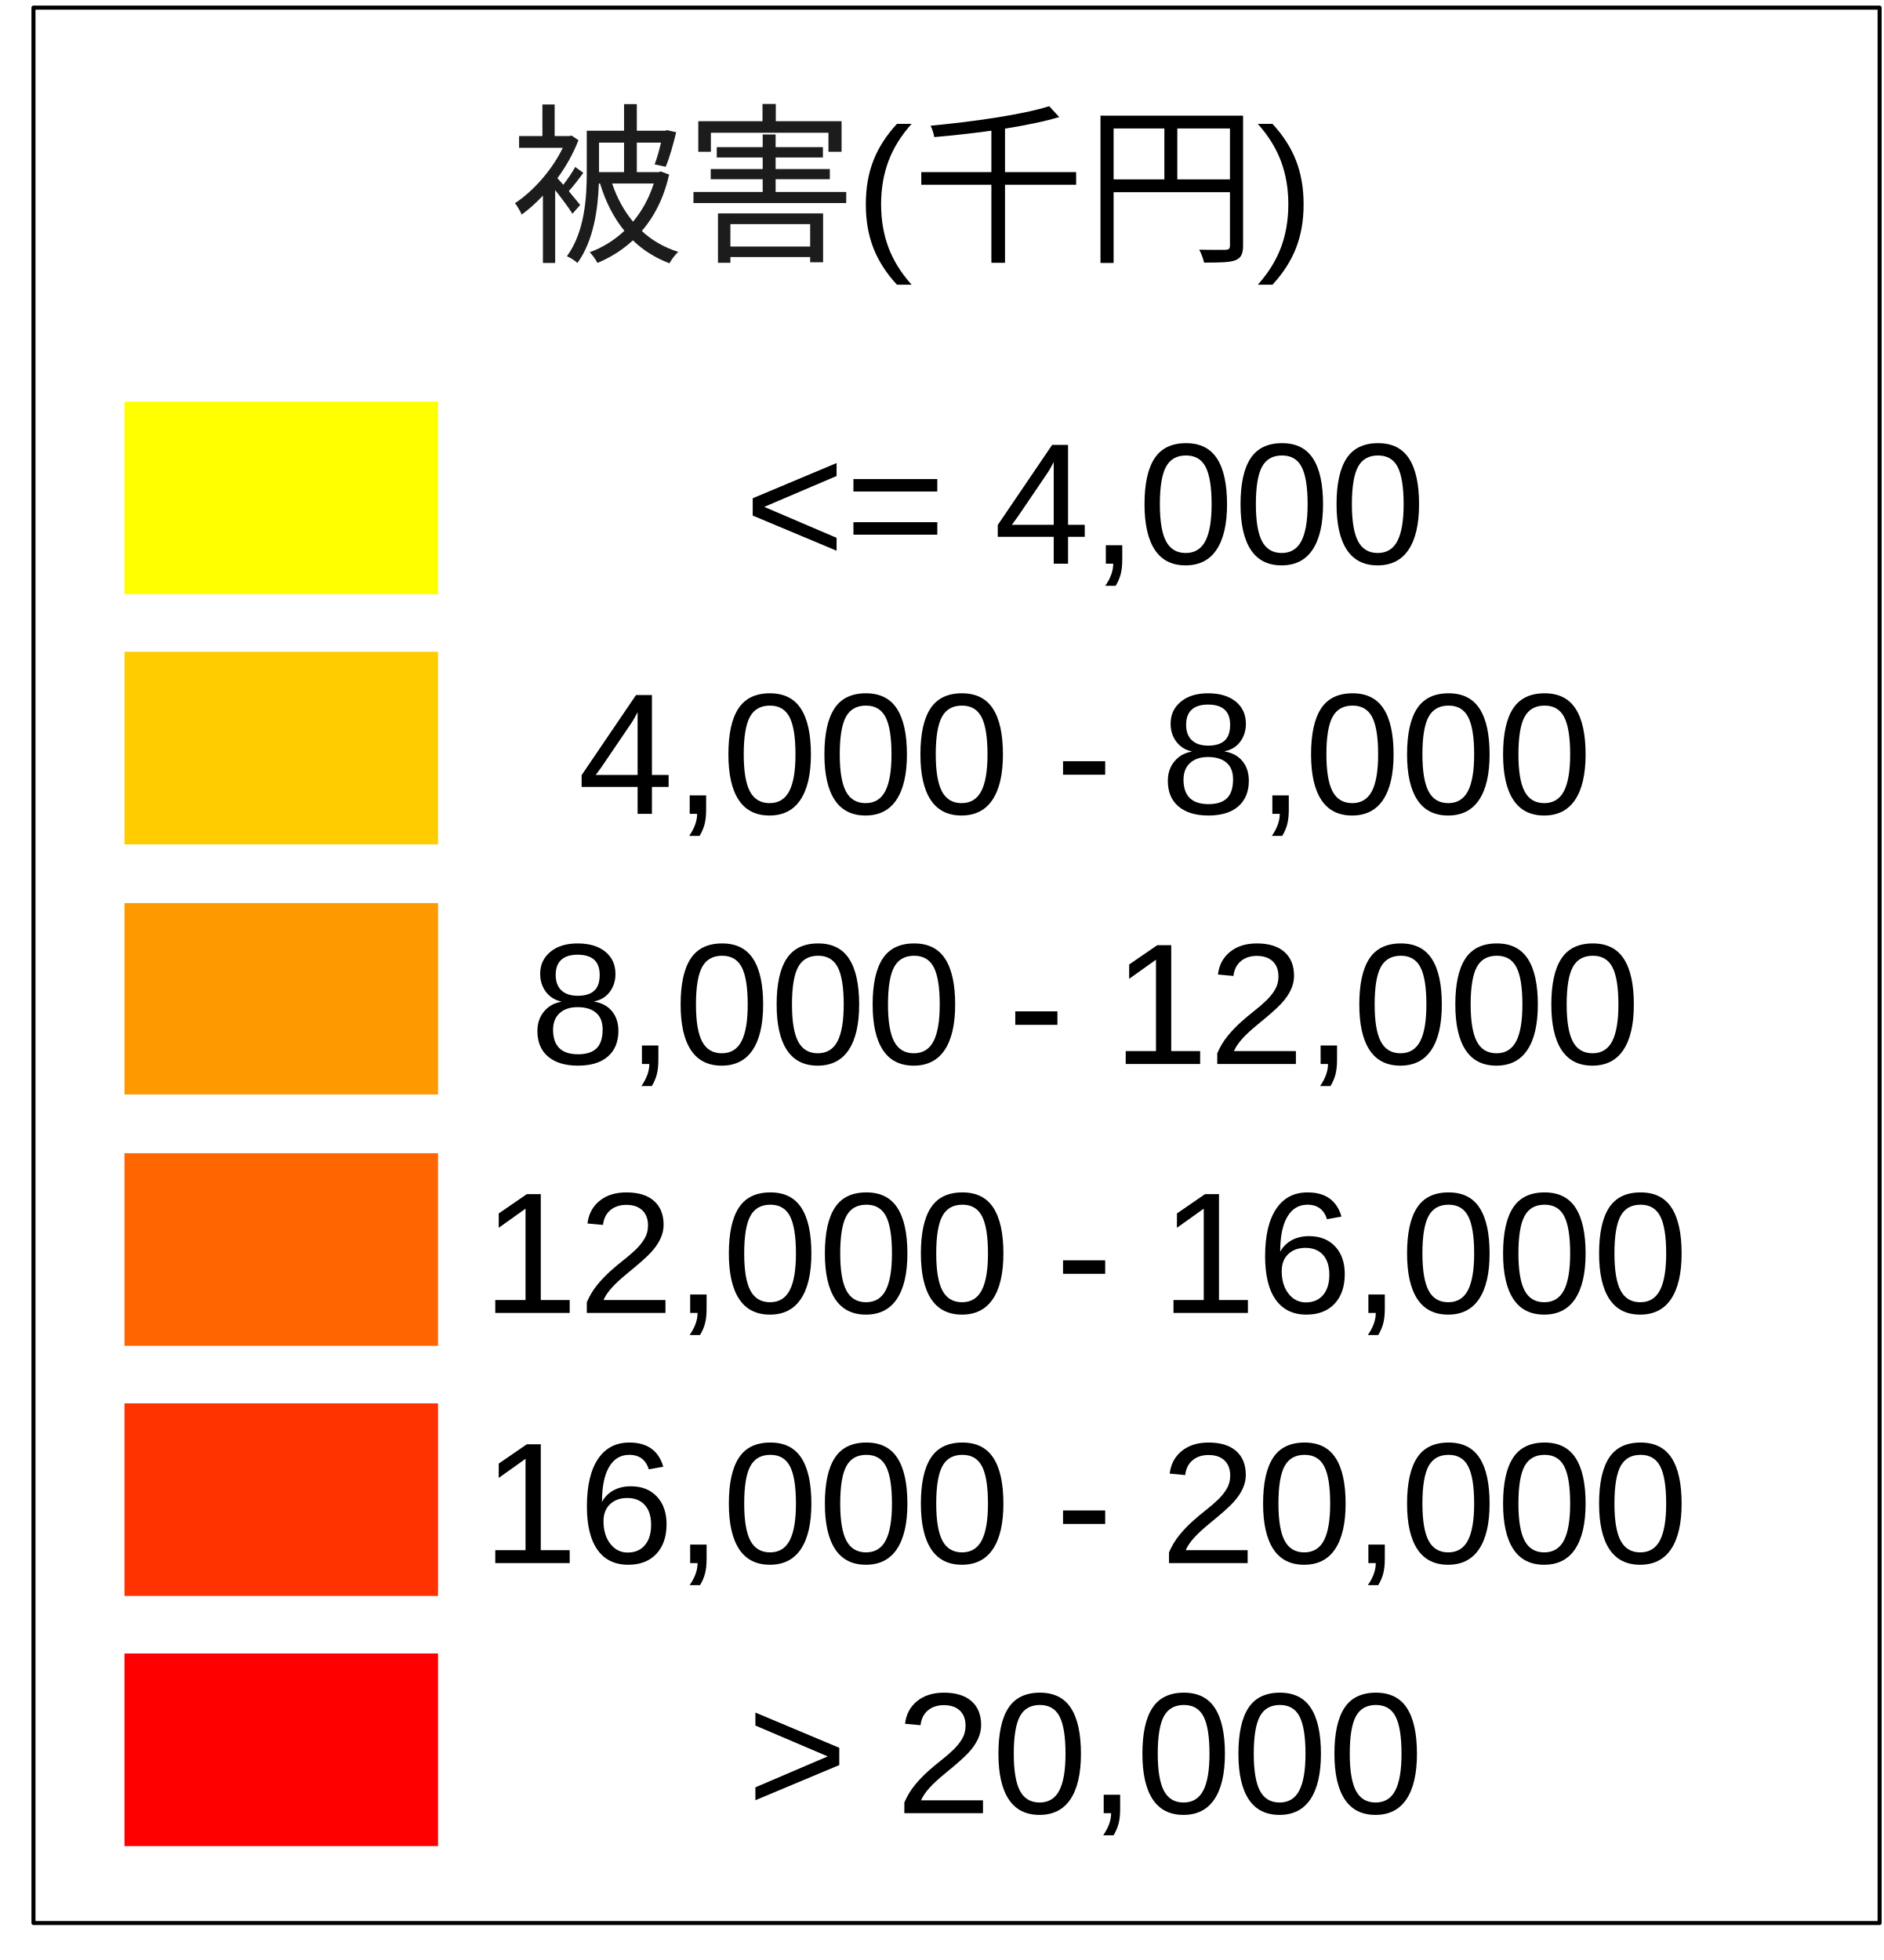
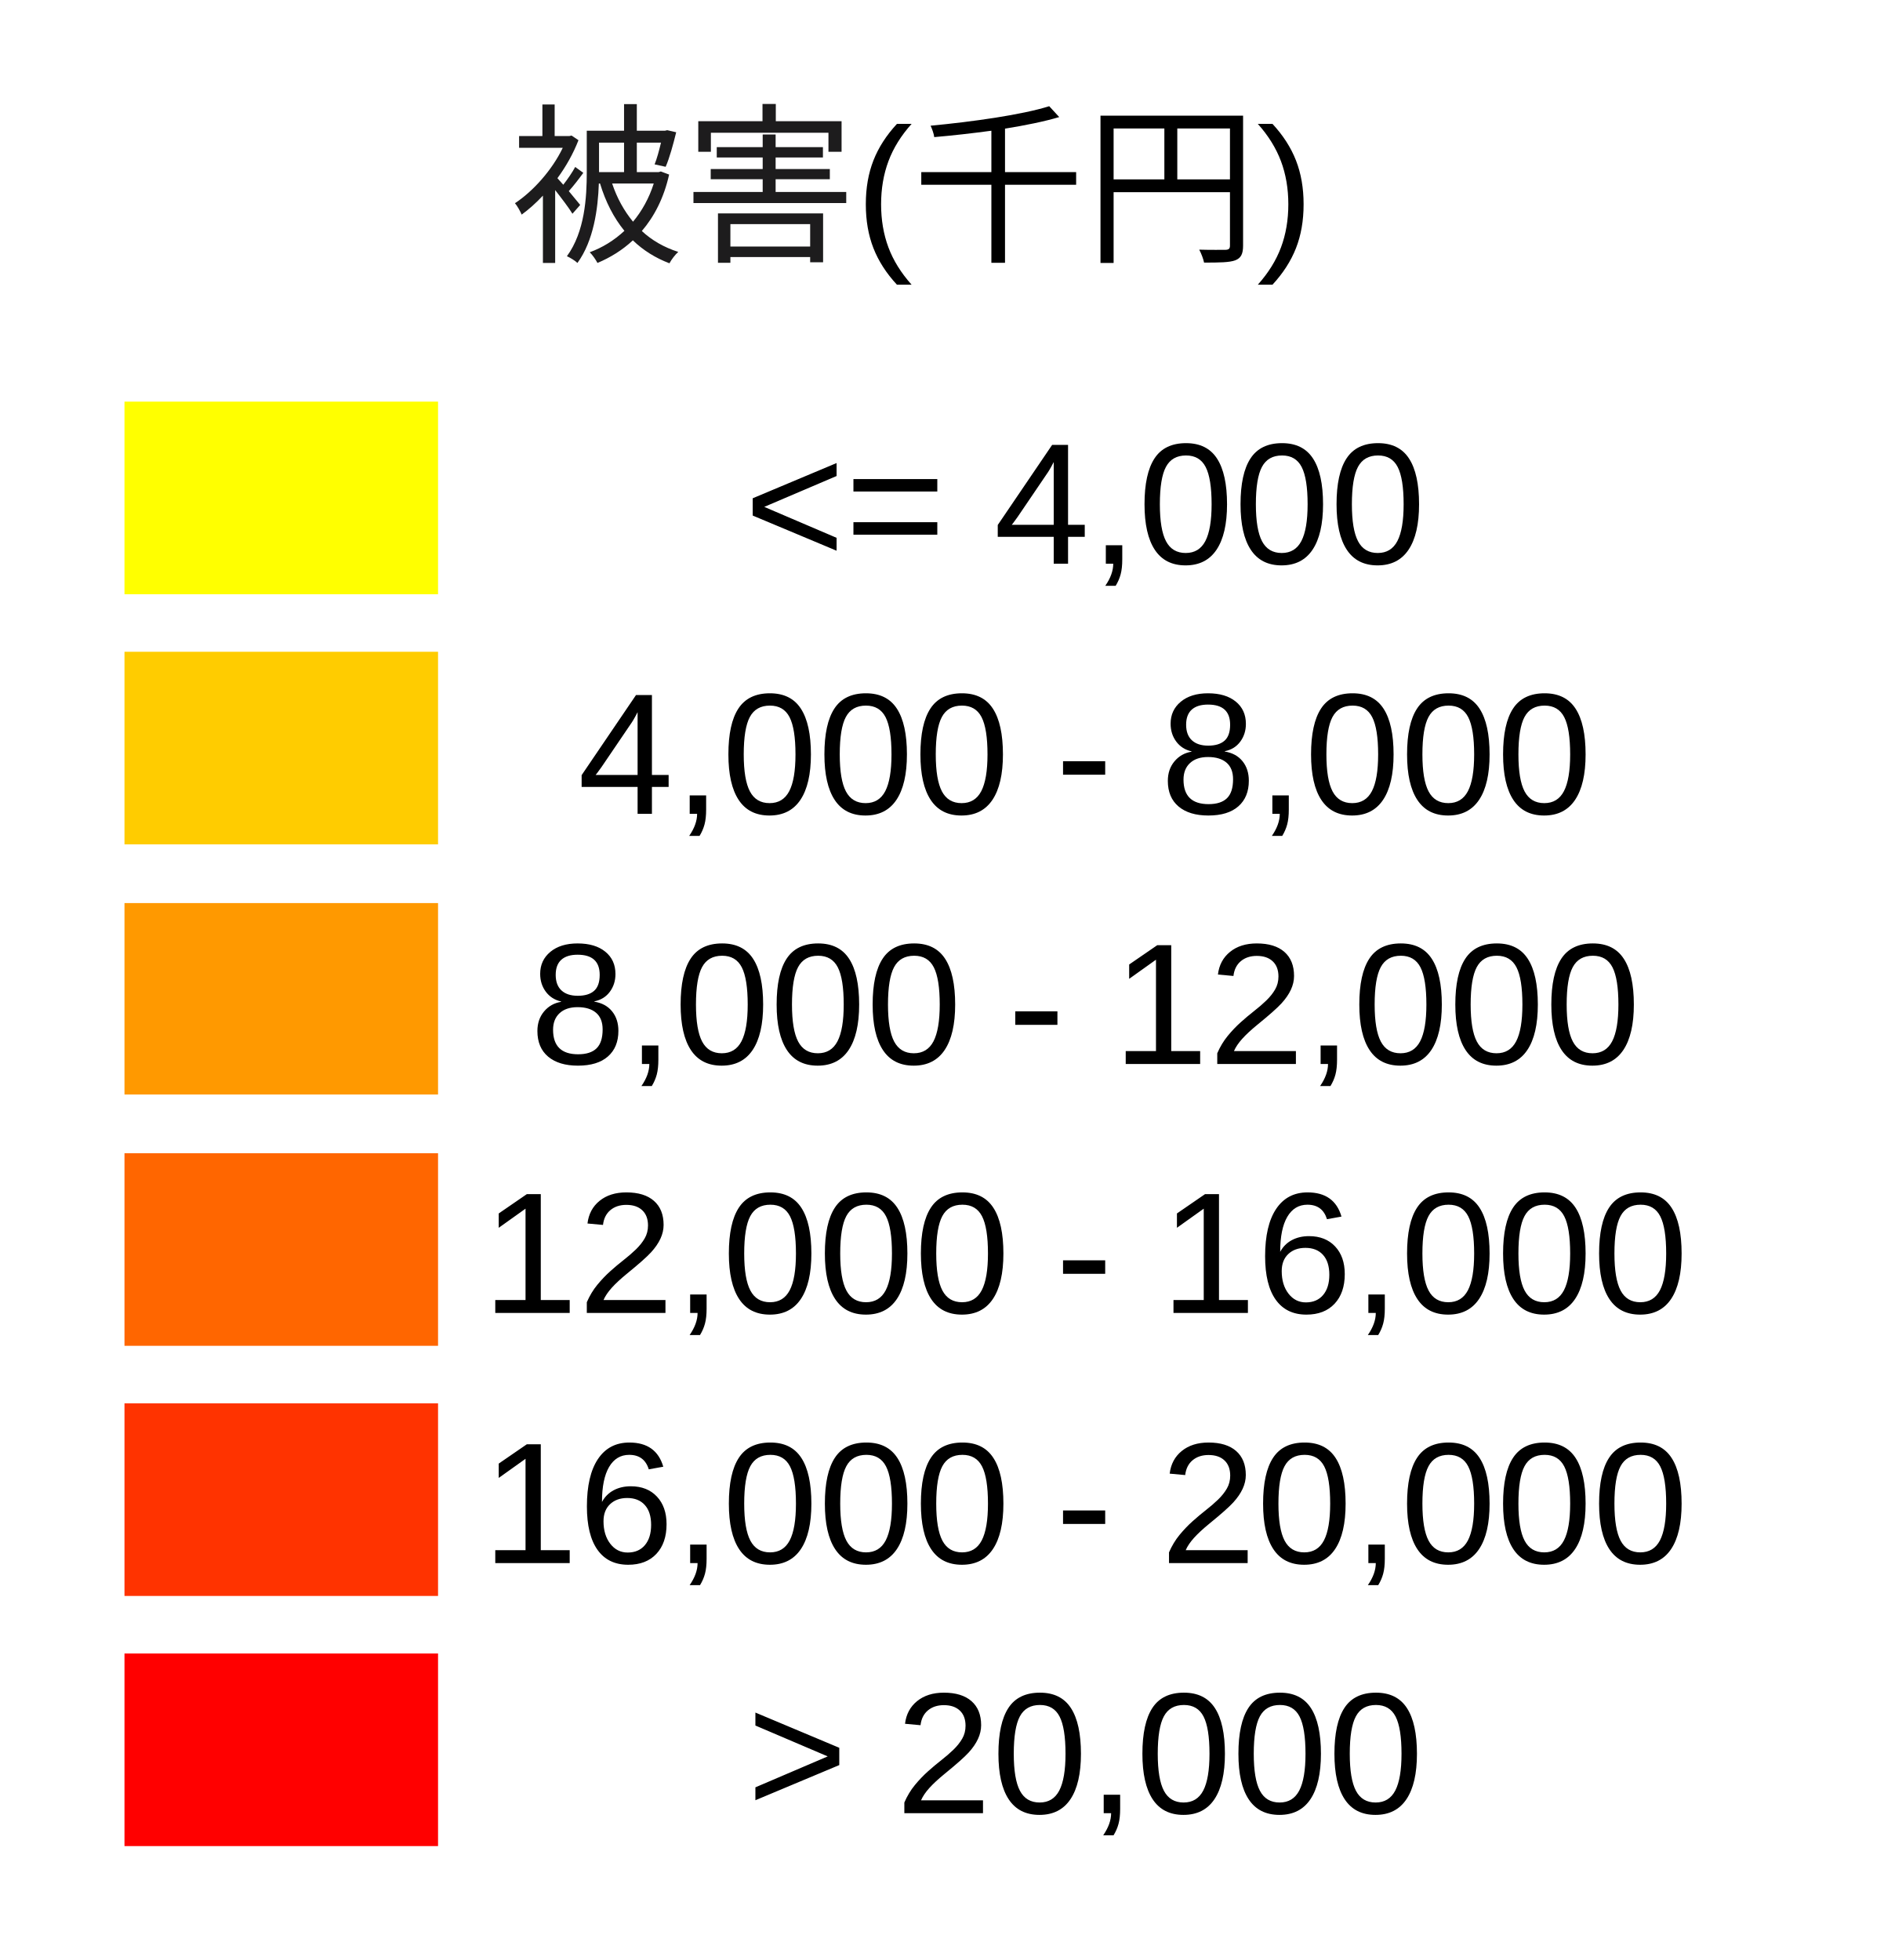
<svg xmlns="http://www.w3.org/2000/svg" width="1604" height="1669" xml:space="preserve" overflow="hidden">
  <g transform="translate(-2447 -673)">
    <g>
      <text fill="#1D1C1D" fill-opacity="1" font-family="MS Gothic,MS Gothic_MSFontService,sans-serif" font-style="normal" font-variant="normal" font-weight="400" font-stretch="normal" font-size="147" text-anchor="start" direction="ltr" writing-mode="lr-tb" unicode-bidi="normal" text-decoration="none" transform="matrix(1 0 0 1 2881.81 885)">被害</text>
      <text fill="#000000" fill-opacity="1" font-family="Arial,Arial_MSFontService,sans-serif" font-style="normal" font-variant="normal" font-weight="400" font-stretch="normal" font-size="147" text-anchor="start" direction="ltr" writing-mode="lr-tb" unicode-bidi="normal" text-decoration="none" transform="matrix(1 0 0 1 3175.15 885)">(</text>
      <text fill="#000000" fill-opacity="1" font-family="MS Gothic,MS Gothic_MSFontService,sans-serif" font-style="normal" font-variant="normal" font-weight="400" font-stretch="normal" font-size="147" text-anchor="start" direction="ltr" writing-mode="lr-tb" unicode-bidi="normal" text-decoration="none" transform="matrix(1 0 0 1 3223.84 885)">千円</text>
      <text fill="#000000" fill-opacity="1" font-family="Arial,Arial_MSFontService,sans-serif" font-style="normal" font-variant="normal" font-weight="400" font-stretch="normal" font-size="147" text-anchor="start" direction="ltr" writing-mode="lr-tb" unicode-bidi="normal" text-decoration="none" transform="matrix(1 0 0 1 3517.18 885)">)</text>
-       <rect x="2475.5" y="679.5" width="1572" height="1631" stroke="#000000" stroke-width="3.438" stroke-linecap="butt" stroke-linejoin="round" stroke-miterlimit="10" stroke-opacity="1" fill="none" />
+       <rect x="2475.5" y="679.5" width="1572" height="1631" stroke-width="3.438" stroke-linecap="butt" stroke-linejoin="round" stroke-miterlimit="10" stroke-opacity="1" fill="none" />
      <rect x="2553" y="1015" width="267" height="164" fill="#FFFF00" fill-opacity="1" />
      <rect x="2553" y="1228" width="267" height="164" fill="#FFCC00" fill-opacity="1" />
      <rect x="2553" y="1655" width="267" height="164" fill="#FF6600" fill-opacity="1" />
      <rect x="2553" y="1868" width="267" height="164" fill="#FF3300" fill-opacity="1" />
      <text fill="#000000" fill-opacity="1" font-family="Arial,Arial_MSFontService,sans-serif" font-style="normal" font-variant="normal" font-weight="400" font-stretch="normal" font-size="147" text-anchor="start" direction="ltr" writing-mode="lr-tb" unicode-bidi="normal" text-decoration="none" transform="matrix(1 0 0 1 3080.69 1153)">&lt;= 4,000</text>
      <text fill="#000000" fill-opacity="1" font-family="Arial,Arial_MSFontService,sans-serif" font-style="normal" font-variant="normal" font-weight="400" font-stretch="normal" font-size="147" text-anchor="start" direction="ltr" writing-mode="lr-tb" unicode-bidi="normal" text-decoration="none" transform="matrix(1 0 0 1 2938.89 1366)">4,000 </text>
      <text fill="#000000" fill-opacity="1" font-family="Arial,Arial_MSFontService,sans-serif" font-style="normal" font-variant="normal" font-weight="400" font-stretch="normal" font-size="147" text-anchor="start" direction="ltr" writing-mode="lr-tb" unicode-bidi="normal" text-decoration="none" transform="matrix(1 0 0 1 3345.66 1366)">-</text>
      <text fill="#000000" fill-opacity="1" font-family="Arial,Arial_MSFontService,sans-serif" font-style="normal" font-variant="normal" font-weight="400" font-stretch="normal" font-size="147" text-anchor="start" direction="ltr" writing-mode="lr-tb" unicode-bidi="normal" text-decoration="none" transform="matrix(1 0 0 1 3435.03 1366)">8,000</text>
      <text fill="#000000" fill-opacity="1" font-family="Arial,Arial_MSFontService,sans-serif" font-style="normal" font-variant="normal" font-weight="400" font-stretch="normal" font-size="147" text-anchor="start" direction="ltr" writing-mode="lr-tb" unicode-bidi="normal" text-decoration="none" transform="matrix(1 0 0 1 2898.21 1579)">8,000 </text>
      <text fill="#000000" fill-opacity="1" font-family="Arial,Arial_MSFontService,sans-serif" font-style="normal" font-variant="normal" font-weight="400" font-stretch="normal" font-size="147" text-anchor="start" direction="ltr" writing-mode="lr-tb" unicode-bidi="normal" text-decoration="none" transform="matrix(1 0 0 1 3304.98 1579)">-</text>
      <text fill="#000000" fill-opacity="1" font-family="Arial,Arial_MSFontService,sans-serif" font-style="normal" font-variant="normal" font-weight="400" font-stretch="normal" font-size="147" text-anchor="start" direction="ltr" writing-mode="lr-tb" unicode-bidi="normal" text-decoration="none" transform="matrix(1 0 0 1 3394.36 1579)">12,000</text>
      <text fill="#000000" fill-opacity="1" font-family="Arial,Arial_MSFontService,sans-serif" font-style="normal" font-variant="normal" font-weight="400" font-stretch="normal" font-size="147" text-anchor="start" direction="ltr" writing-mode="lr-tb" unicode-bidi="normal" text-decoration="none" transform="matrix(1 0 0 1 2857.53 1791)">12,000 </text>
      <text fill="#000000" fill-opacity="1" font-family="Arial,Arial_MSFontService,sans-serif" font-style="normal" font-variant="normal" font-weight="400" font-stretch="normal" font-size="147" text-anchor="start" direction="ltr" writing-mode="lr-tb" unicode-bidi="normal" text-decoration="none" transform="matrix(1 0 0 1 3345.66 1791)">-</text>
      <text fill="#000000" fill-opacity="1" font-family="Arial,Arial_MSFontService,sans-serif" font-style="normal" font-variant="normal" font-weight="400" font-stretch="normal" font-size="147" text-anchor="start" direction="ltr" writing-mode="lr-tb" unicode-bidi="normal" text-decoration="none" transform="matrix(1 0 0 1 3435.03 1791)">16,000</text>
      <rect x="2553" y="1442" width="267" height="163" fill="#FF9900" fill-opacity="1" />
      <rect x="2553" y="2081" width="267" height="164" fill="#FF0000" fill-opacity="1" />
      <text fill="#000000" fill-opacity="1" font-family="Arial,Arial_MSFontService,sans-serif" font-style="normal" font-variant="normal" font-weight="400" font-stretch="normal" font-size="147" text-anchor="start" direction="ltr" writing-mode="lr-tb" unicode-bidi="normal" text-decoration="none" transform="matrix(1 0 0 1 3082.98 2217)">&gt; 20,000</text>
      <text fill="#000000" fill-opacity="1" font-family="Arial,Arial_MSFontService,sans-serif" font-style="normal" font-variant="normal" font-weight="400" font-stretch="normal" font-size="147" text-anchor="start" direction="ltr" writing-mode="lr-tb" unicode-bidi="normal" text-decoration="none" transform="matrix(1 0 0 1 2857.53 2004)">16,000 </text>
      <text fill="#000000" fill-opacity="1" font-family="Arial,Arial_MSFontService,sans-serif" font-style="normal" font-variant="normal" font-weight="400" font-stretch="normal" font-size="147" text-anchor="start" direction="ltr" writing-mode="lr-tb" unicode-bidi="normal" text-decoration="none" transform="matrix(1 0 0 1 3345.66 2004)">-</text>
      <text fill="#000000" fill-opacity="1" font-family="Arial,Arial_MSFontService,sans-serif" font-style="normal" font-variant="normal" font-weight="400" font-stretch="normal" font-size="147" text-anchor="start" direction="ltr" writing-mode="lr-tb" unicode-bidi="normal" text-decoration="none" transform="matrix(1 0 0 1 3435.03 2004)">20,000</text>
    </g>
  </g>
</svg>
